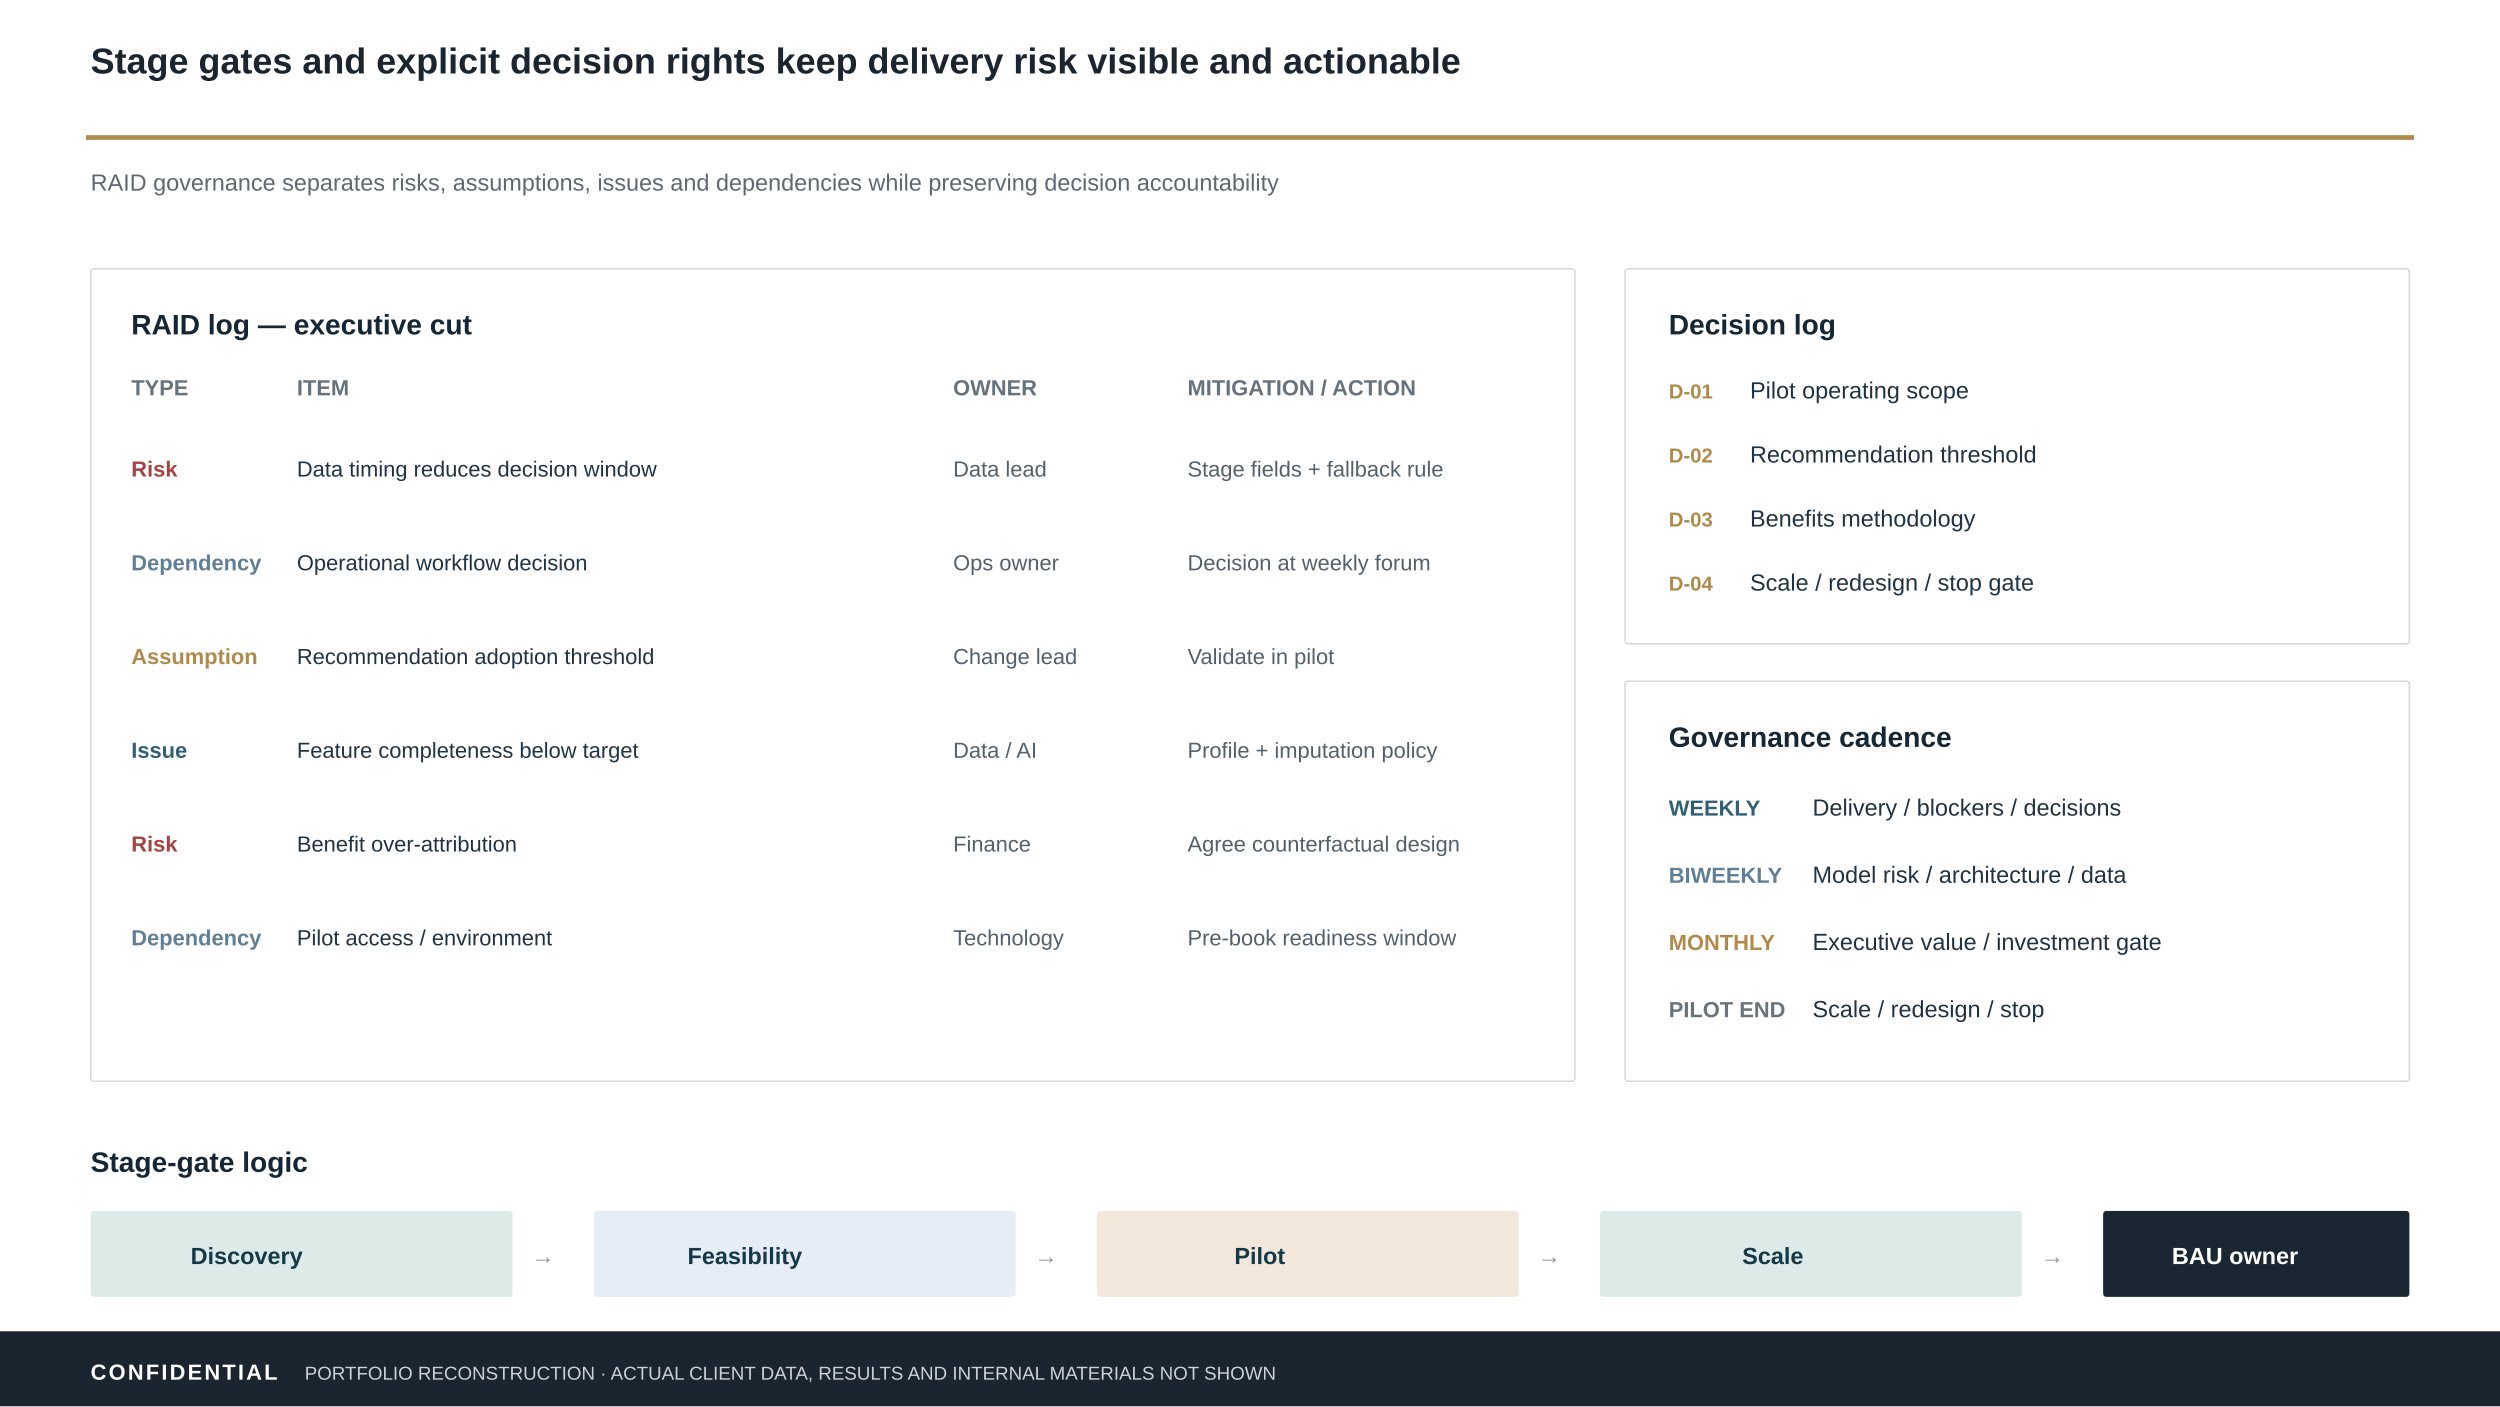
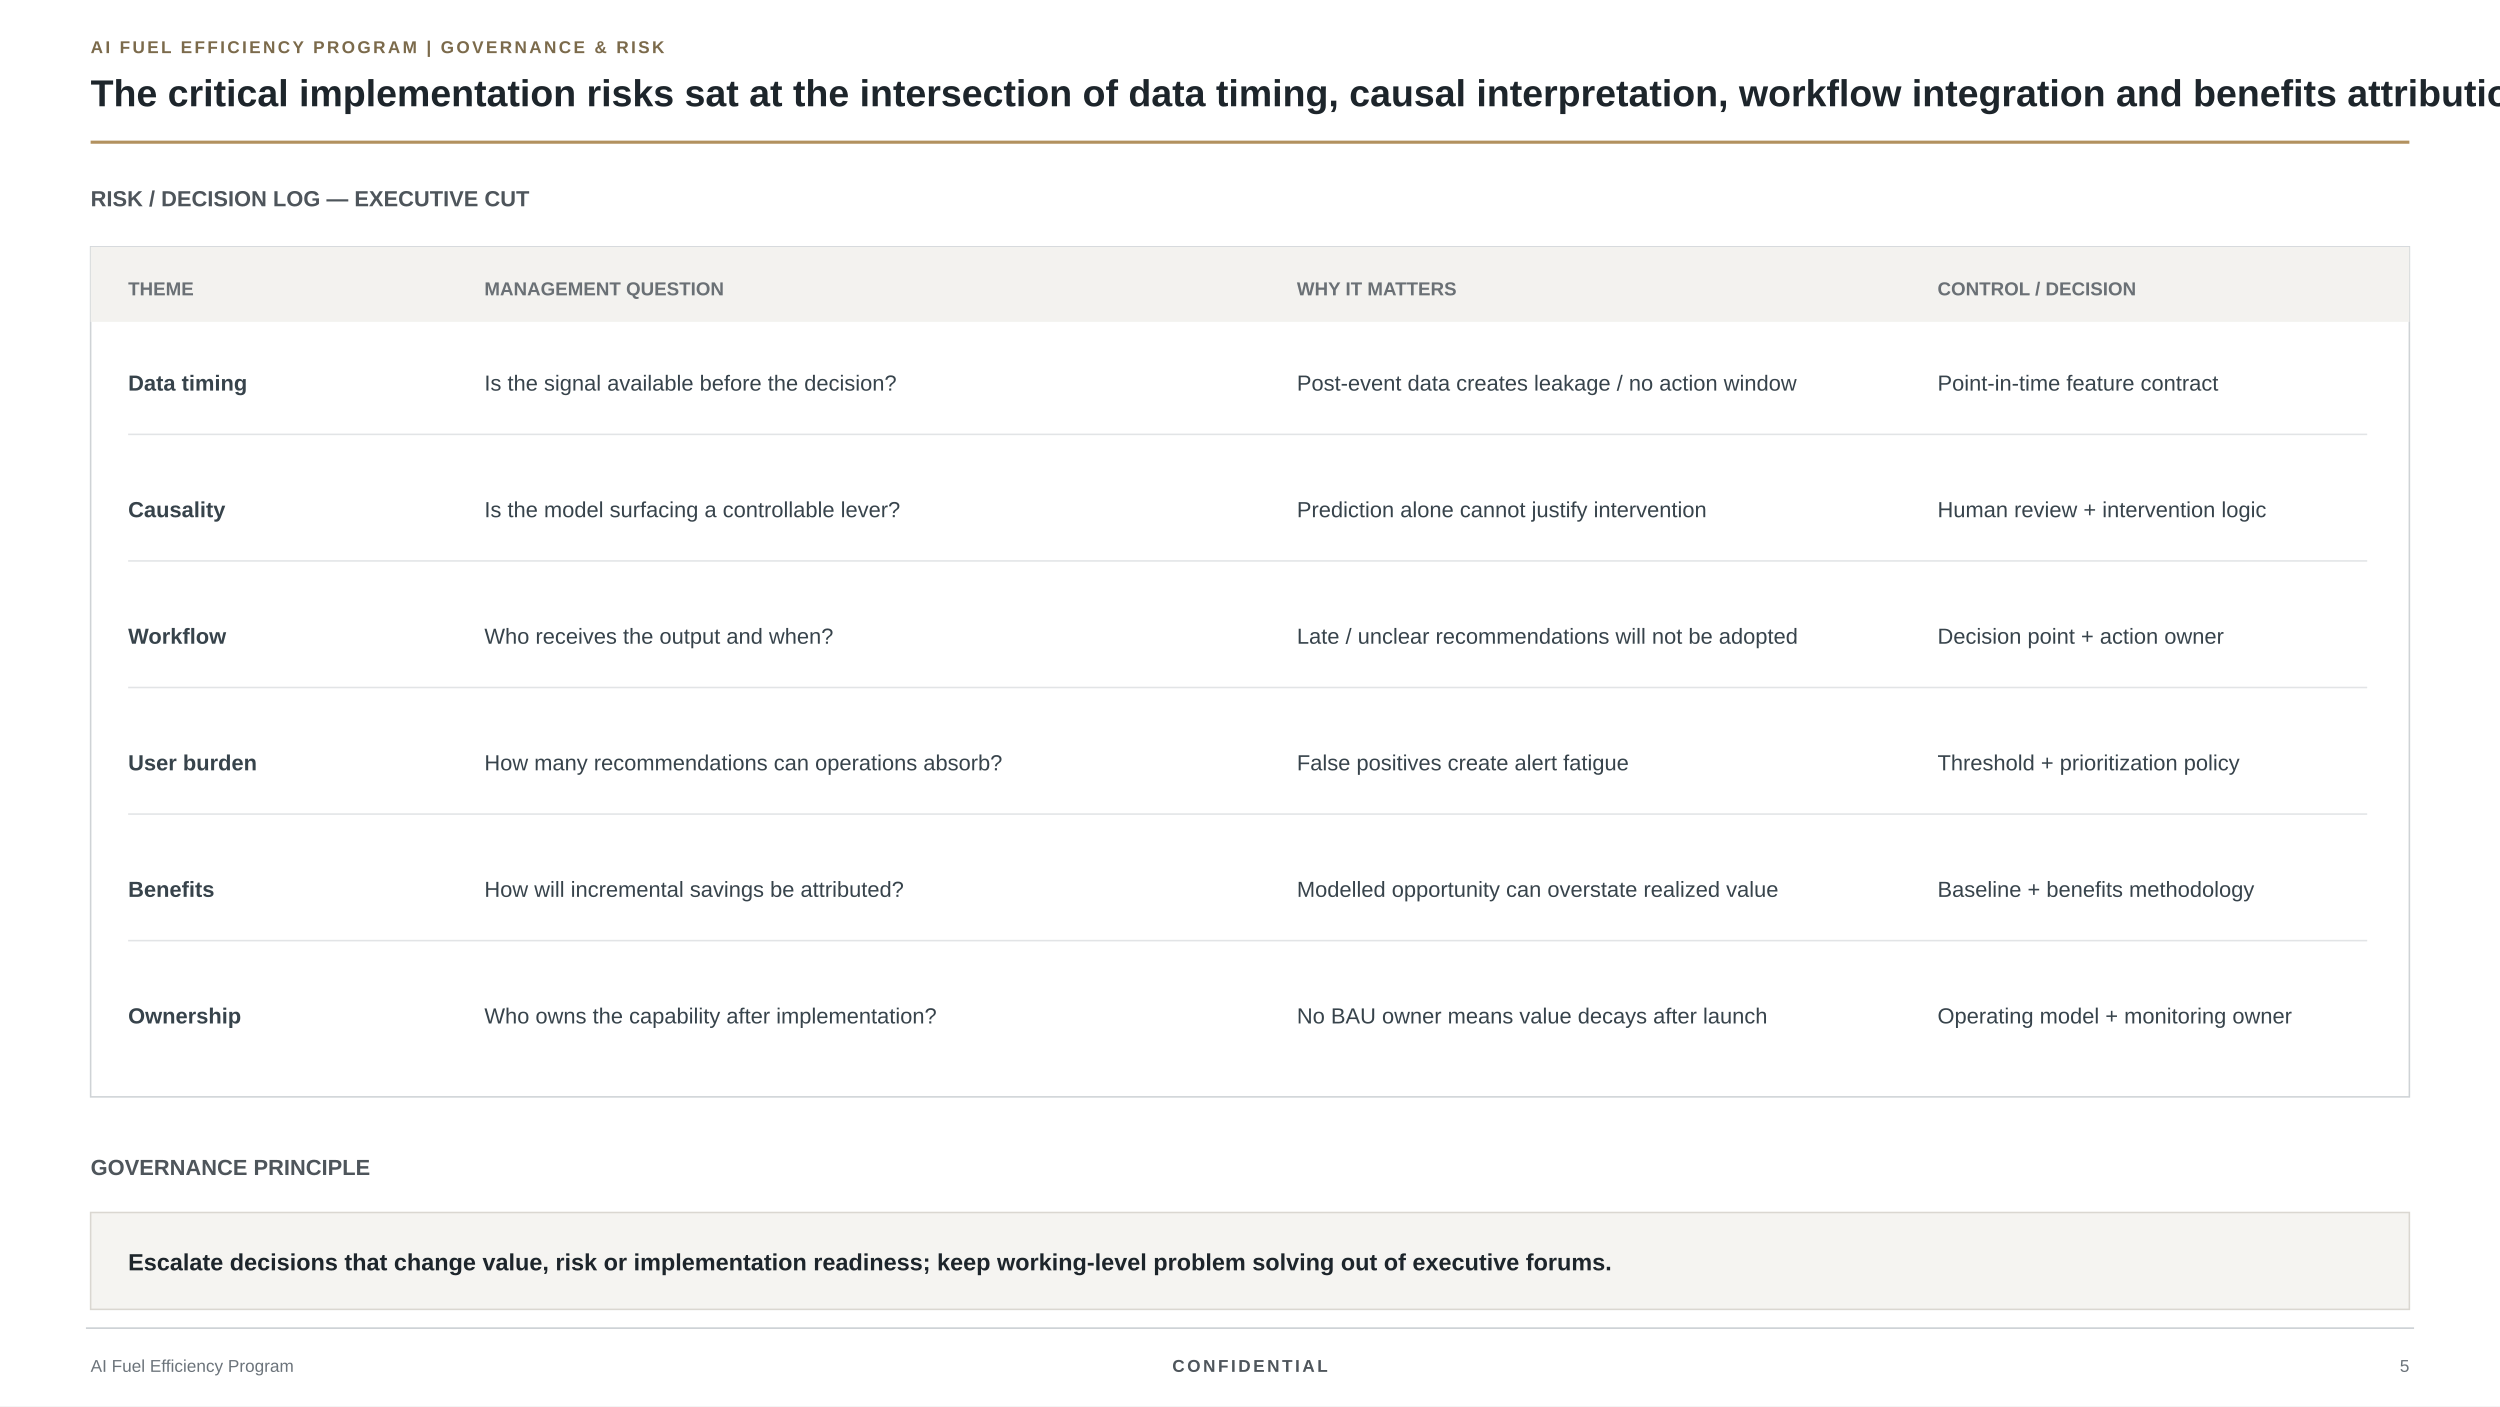
<svg xmlns="http://www.w3.org/2000/svg" width="1600" height="900" viewBox="0 0 1600 900">
  <rect width="1600" height="900" fill="#ffffff" />
-   <rect width="1600" height="92" fill="#ffffff" />
-   <line x1="55" y1="88" x2="1545" y2="88" stroke="#b08a4a" stroke-width="3" />
-   <text x="58" y="47" font-family="Arial" font-size="23" font-weight="700" fill="#1b2530">Stage gates and explicit decision rights keep delivery risk visible and actionable</text>
-   <text x="58" y="122" font-family="Arial" font-size="15" fill="#5d6872">RAID governance separates risks, assumptions, issues and dependencies while preserving decision accountability</text>
-   <rect x="58" y="172" width="950" height="520" rx="2" fill="#fff" stroke="#d7d8d2" />
-   <text x="84" y="214" font-family="Arial" font-size="18" font-weight="700" fill="#152635">RAID log — executive cut</text>
-   <g font-family="Arial" font-size="14">
-     <text x="84" y="253" font-weight="700" fill="#66727c">TYPE</text>
-     <text x="190" y="253" font-weight="700" fill="#66727c">ITEM</text>
-     <text x="610" y="253" font-weight="700" fill="#66727c">OWNER</text>
-     <text x="760" y="253" font-weight="700" fill="#66727c">MITIGATION / ACTION</text>
-     <text x="84" y="305" font-weight="700" fill="#a44343">Risk</text>
-     <text x="190" y="305" fill="#1f3344">Data timing reduces decision window</text>
-     <text x="610" y="305" fill="#52606c">Data lead</text>
-     <text x="760" y="305" fill="#52606c">Stage fields + fallback rule</text>
-     <text x="84" y="365" font-weight="700" fill="#607f96">Dependency</text>
-     <text x="190" y="365" fill="#1f3344">Operational workflow decision</text>
-     <text x="610" y="365" fill="#52606c">Ops owner</text>
-     <text x="760" y="365" fill="#52606c">Decision at weekly forum</text>
-     <text x="84" y="425" font-weight="700" fill="#b08a4a">Assumption</text>
-     <text x="190" y="425" fill="#1f3344">Recommendation adoption threshold</text>
-     <text x="610" y="425" fill="#52606c">Change lead</text>
-     <text x="760" y="425" fill="#52606c">Validate in pilot</text>
-     <text x="84" y="485" font-weight="700" fill="#315f73">Issue</text>
-     <text x="190" y="485" fill="#1f3344">Feature completeness below target</text>
-     <text x="610" y="485" fill="#52606c">Data / AI</text>
-     <text x="760" y="485" fill="#52606c">Profile + imputation policy</text>
-     <text x="84" y="545" font-weight="700" fill="#a44343">Risk</text>
-     <text x="190" y="545" fill="#1f3344">Benefit over-attribution</text>
-     <text x="610" y="545" fill="#52606c">Finance</text>
-     <text x="760" y="545" fill="#52606c">Agree counterfactual design</text>
-     <text x="84" y="605" font-weight="700" fill="#607f96">Dependency</text>
-     <text x="190" y="605" fill="#1f3344">Pilot access / environment</text>
-     <text x="610" y="605" fill="#52606c">Technology</text>
-     <text x="760" y="605" fill="#52606c">Pre-book readiness window</text>
+   <text x="58" y="34" font-family="Arial" font-size="11" font-weight="700" letter-spacing="1.5" fill="#7b6a4b">AI FUEL EFFICIENCY PROGRAM | GOVERNANCE &amp; RISK</text>
+   <text x="58" y="68" font-family="Arial" font-size="24" font-weight="700" fill="#1d252b">The critical implementation risks sat at the intersection of data timing, causal interpretation, workflow integration and benefits attribution</text>
+   <line x1="58" y1="91" x2="1542" y2="91" stroke="#b2915f" stroke-width="2" />
+   <g font-family="Arial">
+     <text x="58" y="132" font-size="14" font-weight="700" fill="#4e555b">RISK / DECISION LOG — EXECUTIVE CUT</text>
+     <rect x="58" y="158" width="1484" height="544" fill="#ffffff" stroke="#cfd3d6" />
+     <rect x="58" y="158" width="1484" height="48" fill="#f3f2ef" />
+     <text x="82" y="189" font-size="12" font-weight="700" fill="#6a7075">THEME</text>
+     <text x="310" y="189" font-size="12" font-weight="700" fill="#6a7075">MANAGEMENT QUESTION</text>
+     <text x="830" y="189" font-size="12" font-weight="700" fill="#6a7075">WHY IT MATTERS</text>
+     <text x="1240" y="189" font-size="12" font-weight="700" fill="#6a7075">CONTROL / DECISION</text>
+     <g font-size="14" fill="#37434b">
+       <text x="82" y="250" font-weight="700">Data timing</text>
+       <text x="310" y="250">Is the signal available before the decision?</text>
+       <text x="830" y="250">Post-event data creates leakage / no action window</text>
+       <text x="1240" y="250">Point-in-time feature contract</text>
+       <line x1="82" y1="278" x2="1515" y2="278" stroke="#e2e4e6" />
+       <text x="82" y="331" font-weight="700">Causality</text>
+       <text x="310" y="331">Is the model surfacing a controllable lever?</text>
+       <text x="830" y="331">Prediction alone cannot justify intervention</text>
+       <text x="1240" y="331">Human review + intervention logic</text>
+       <line x1="82" y1="359" x2="1515" y2="359" stroke="#e2e4e6" />
+       <text x="82" y="412" font-weight="700">Workflow</text>
+       <text x="310" y="412">Who receives the output and when?</text>
+       <text x="830" y="412">Late / unclear recommendations will not be adopted</text>
+       <text x="1240" y="412">Decision point + action owner</text>
+       <line x1="82" y1="440" x2="1515" y2="440" stroke="#e2e4e6" />
+       <text x="82" y="493" font-weight="700">User burden</text>
+       <text x="310" y="493">How many recommendations can operations absorb?</text>
+       <text x="830" y="493">False positives create alert fatigue</text>
+       <text x="1240" y="493">Threshold + prioritization policy</text>
+       <line x1="82" y1="521" x2="1515" y2="521" stroke="#e2e4e6" />
+       <text x="82" y="574" font-weight="700">Benefits</text>
+       <text x="310" y="574">How will incremental savings be attributed?</text>
+       <text x="830" y="574">Modelled opportunity can overstate realized value</text>
+       <text x="1240" y="574">Baseline + benefits methodology</text>
+       <line x1="82" y1="602" x2="1515" y2="602" stroke="#e2e4e6" />
+       <text x="82" y="655" font-weight="700">Ownership</text>
+       <text x="310" y="655">Who owns the capability after implementation?</text>
+       <text x="830" y="655">No BAU owner means value decays after launch</text>
+       <text x="1240" y="655">Operating model + monitoring owner</text>
+     </g>
+     <text x="58" y="752" font-size="14" font-weight="700" fill="#4e555b">GOVERNANCE PRINCIPLE</text>
+     <rect x="58" y="776" width="1484" height="62" fill="#f5f4f1" stroke="#dad7d1" />
+     <text x="82" y="813" font-size="15" font-weight="700" fill="#1d252b">Escalate decisions that change value, risk or implementation readiness; keep working-level problem solving out of executive forums.</text>
  </g>
-   <rect x="1040" y="172" width="502" height="240" rx="2" fill="#fff" stroke="#d7d8d2" />
-   <text x="1068" y="214" font-family="Arial" font-size="18" font-weight="700" fill="#152635">Decision log</text>
-   <g font-family="Arial">
-     <text x="1068" y="255" font-size="13" font-weight="700" fill="#b08a4a">D-01</text>
-     <text x="1120" y="255" font-size="15" fill="#1f3344">Pilot operating scope</text>
-     <text x="1068" y="296" font-size="13" font-weight="700" fill="#b08a4a">D-02</text>
-     <text x="1120" y="296" font-size="15" fill="#1f3344">Recommendation threshold</text>
-     <text x="1068" y="337" font-size="13" font-weight="700" fill="#b08a4a">D-03</text>
-     <text x="1120" y="337" font-size="15" fill="#1f3344">Benefits methodology</text>
-     <text x="1068" y="378" font-size="13" font-weight="700" fill="#b08a4a">D-04</text>
-     <text x="1120" y="378" font-size="15" fill="#1f3344">Scale / redesign / stop gate</text>
-   </g>
-   <rect x="1040" y="436" width="502" height="256" rx="2" fill="#fff" stroke="#d7d8d2" />
-   <text x="1068" y="478" font-family="Arial" font-size="18" font-weight="700" fill="#152635">Governance cadence</text>
-   <g font-family="Arial">
-     <text x="1068" y="522" font-size="14" font-weight="700" fill="#315f73">WEEKLY</text>
-     <text x="1160" y="522" font-size="15" fill="#1f3344">Delivery / blockers / decisions</text>
-     <text x="1068" y="565" font-size="14" font-weight="700" fill="#607f96">BIWEEKLY</text>
-     <text x="1160" y="565" font-size="15" fill="#1f3344">Model risk / architecture / data</text>
-     <text x="1068" y="608" font-size="14" font-weight="700" fill="#b08a4a">MONTHLY</text>
-     <text x="1160" y="608" font-size="15" fill="#1f3344">Executive value / investment gate</text>
-     <text x="1068" y="651" font-size="14" font-weight="700" fill="#68737c">PILOT END</text>
-     <text x="1160" y="651" font-size="15" fill="#1f3344">Scale / redesign / stop</text>
-   </g>
-   <text x="58" y="750" font-family="Arial" font-size="18" font-weight="700" fill="#152635">Stage-gate logic</text>
-   <g font-family="Arial" font-size="15" font-weight="700">
-     <rect x="58" y="775" width="270" height="55" rx="2" fill="#dcebe7" />
-     <text x="122" y="809" fill="#153947">Discovery</text>
-     <text x="340" y="809" fill="#8c989f">→</text>
-     <rect x="380" y="775" width="270" height="55" rx="2" fill="#e6edf6" />
-     <text x="440" y="809" fill="#153947">Feasibility</text>
-     <text x="662" y="809" fill="#8c989f">→</text>
-     <rect x="702" y="775" width="270" height="55" rx="2" fill="#f3e7dc" />
-     <text x="790" y="809" fill="#153947">Pilot</text>
-     <text x="984" y="809" fill="#8c989f">→</text>
-     <rect x="1024" y="775" width="270" height="55" rx="2" fill="#dcebe7" />
-     <text x="1115" y="809" fill="#153947">Scale</text>
-     <text x="1306" y="809" fill="#8c989f">→</text>
-     <rect x="1346" y="775" width="196" height="55" rx="2" fill="#1a2632" />
-     <text x="1390" y="809" fill="#fff">BAU owner</text>
-   </g>
-   <text x="58" y="876" font-family="Arial" font-size="12" fill="#7b8791">Actual Etihad RAID items, owners and decisions are confidential. This view reconstructs the governance mechanics only.</text>
-   <rect x="0" y="852" width="1600" height="48" fill="#1b2530" />
-   <text x="58" y="883" font-family="Arial" font-size="14" font-weight="700" letter-spacing="1.4" fill="#ffffff">CONFIDENTIAL</text>
-   <text x="195" y="883" font-family="Arial" font-size="12" fill="#cbd1d6">PORTFOLIO RECONSTRUCTION · ACTUAL CLIENT DATA, RESULTS AND INTERNAL MATERIALS NOT SHOWN</text>
+   <line x1="55" y1="850" x2="1545" y2="850" stroke="#c9ced2" stroke-width="1" />
+   <text x="58" y="878" font-family="Arial" font-size="11" fill="#6b737a">AI Fuel Efficiency Program</text>
+   <text x="800" y="878" text-anchor="middle" font-family="Arial" font-size="11" font-weight="700" letter-spacing="1.6" fill="#4e555b">CONFIDENTIAL</text>
+   <text x="1542" y="878" text-anchor="end" font-family="Arial" font-size="11" fill="#6b737a">5</text>
</svg>
